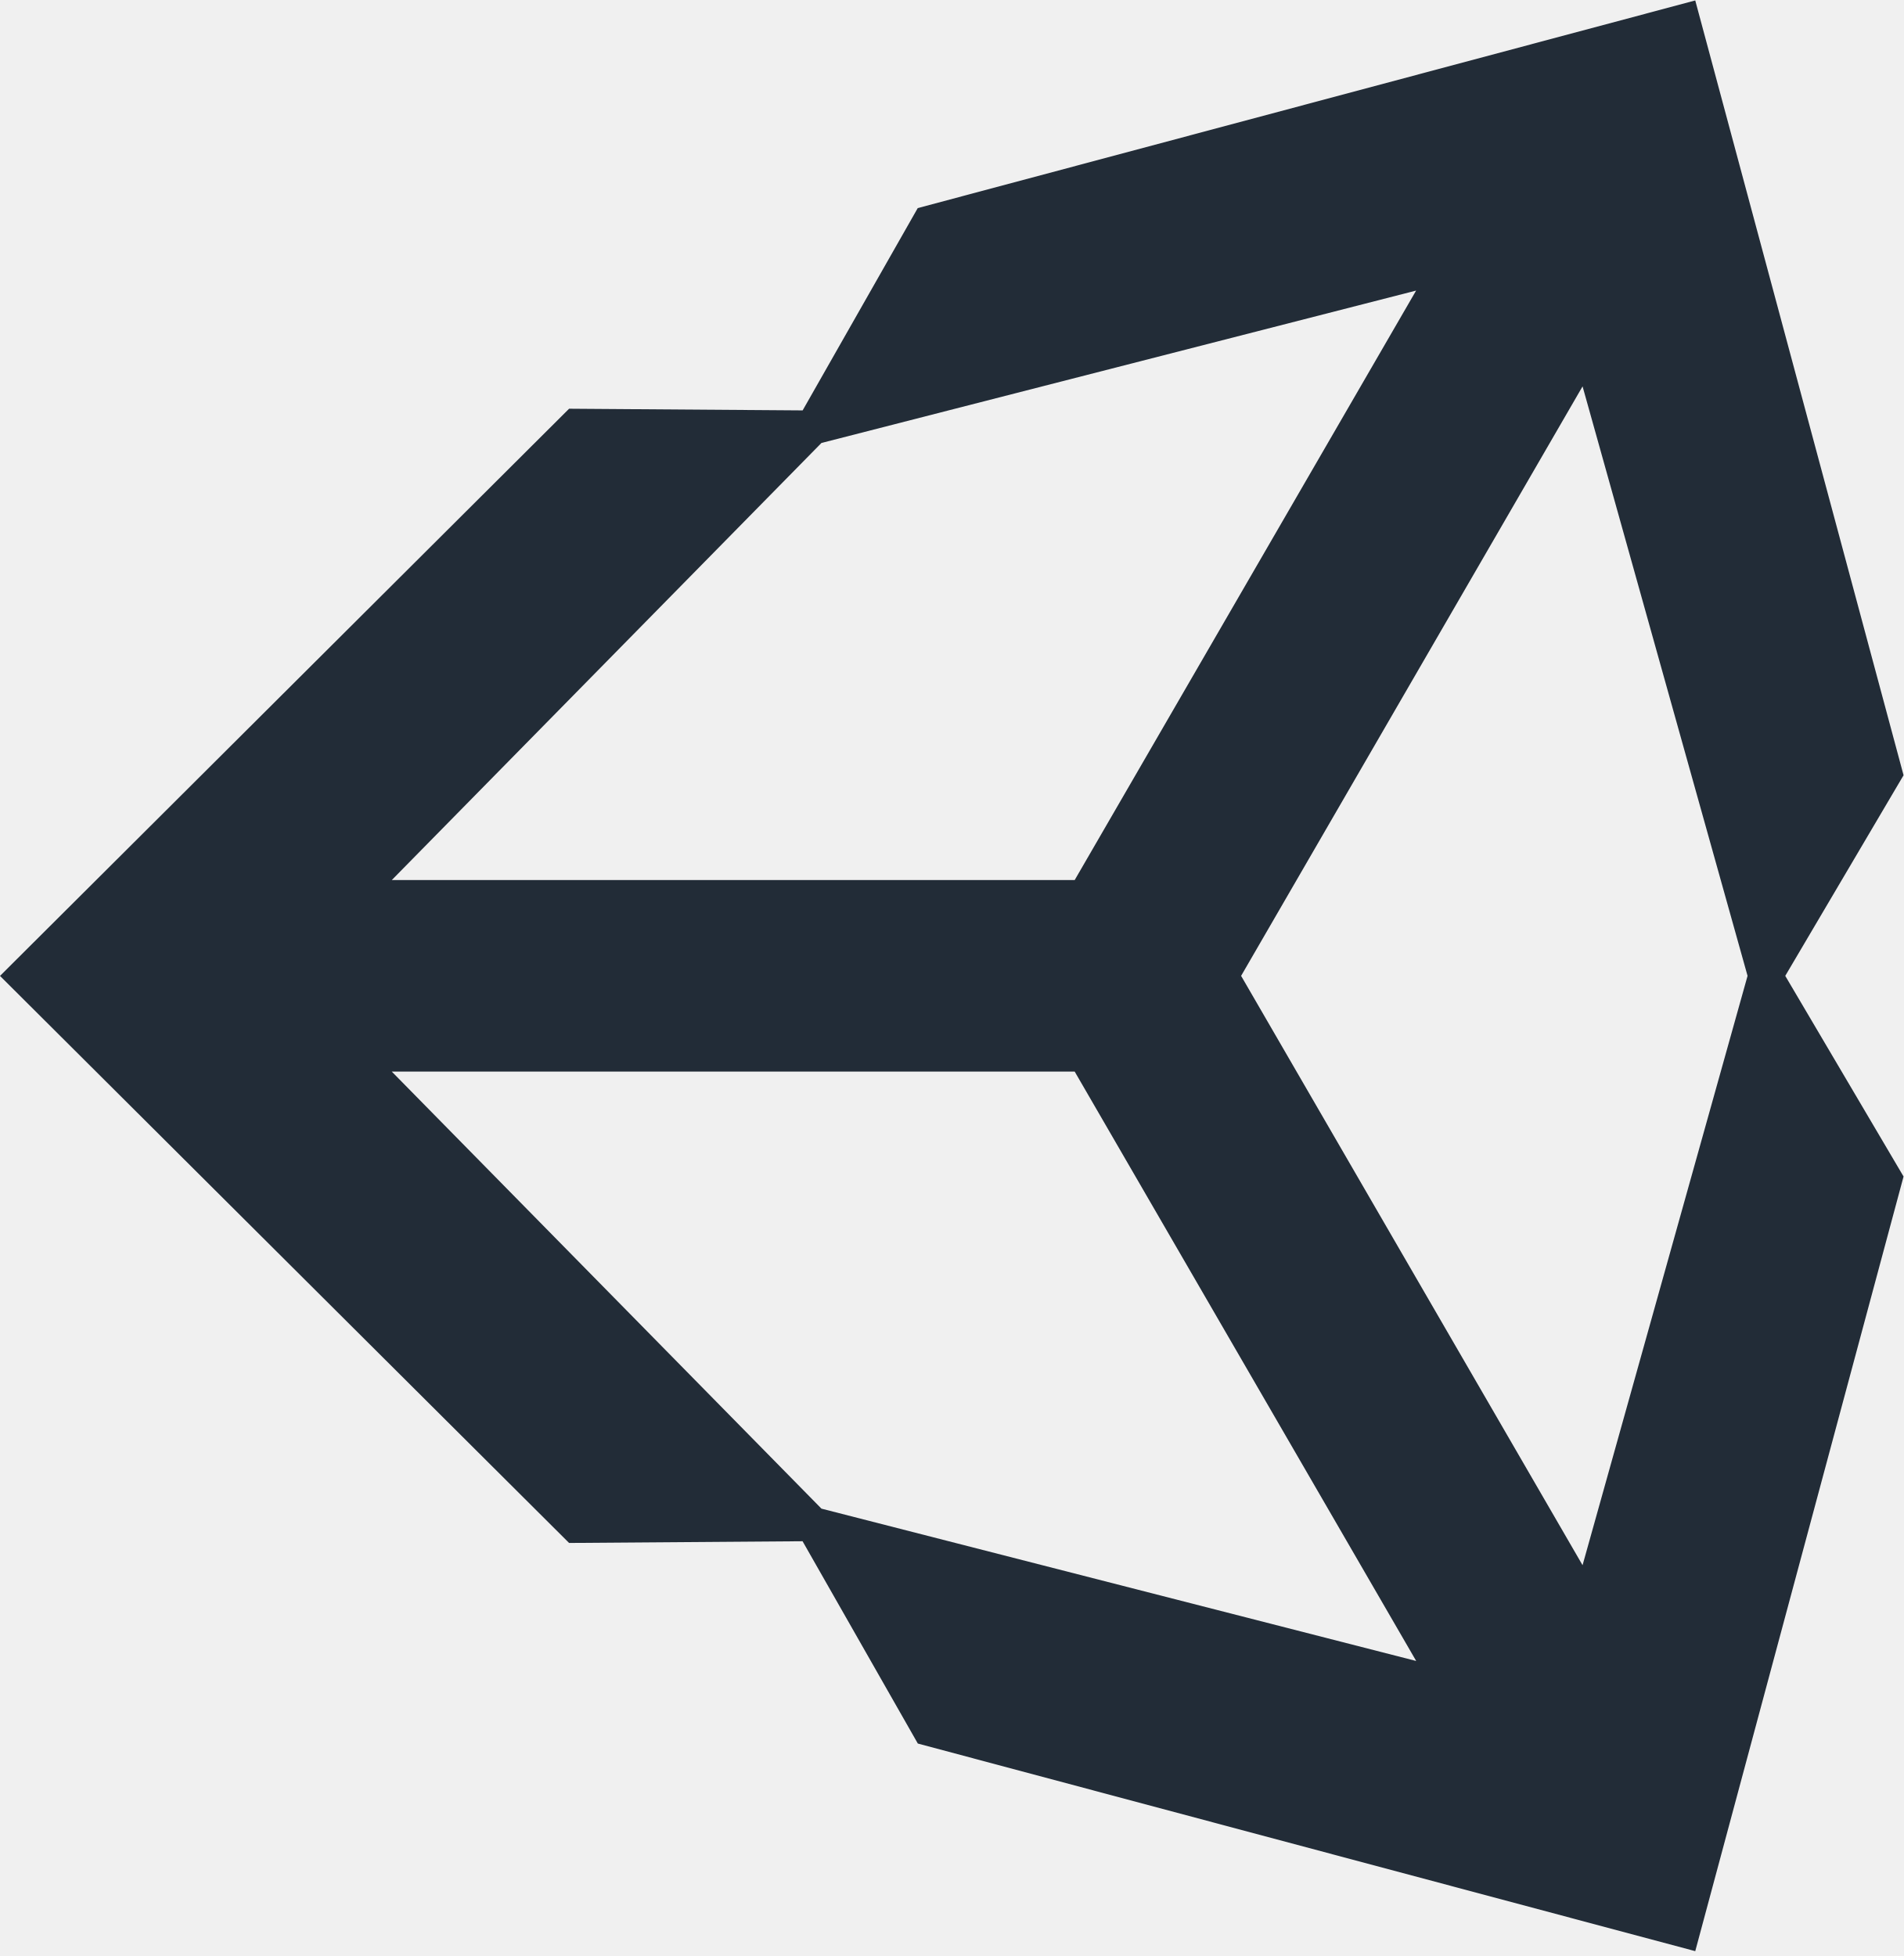
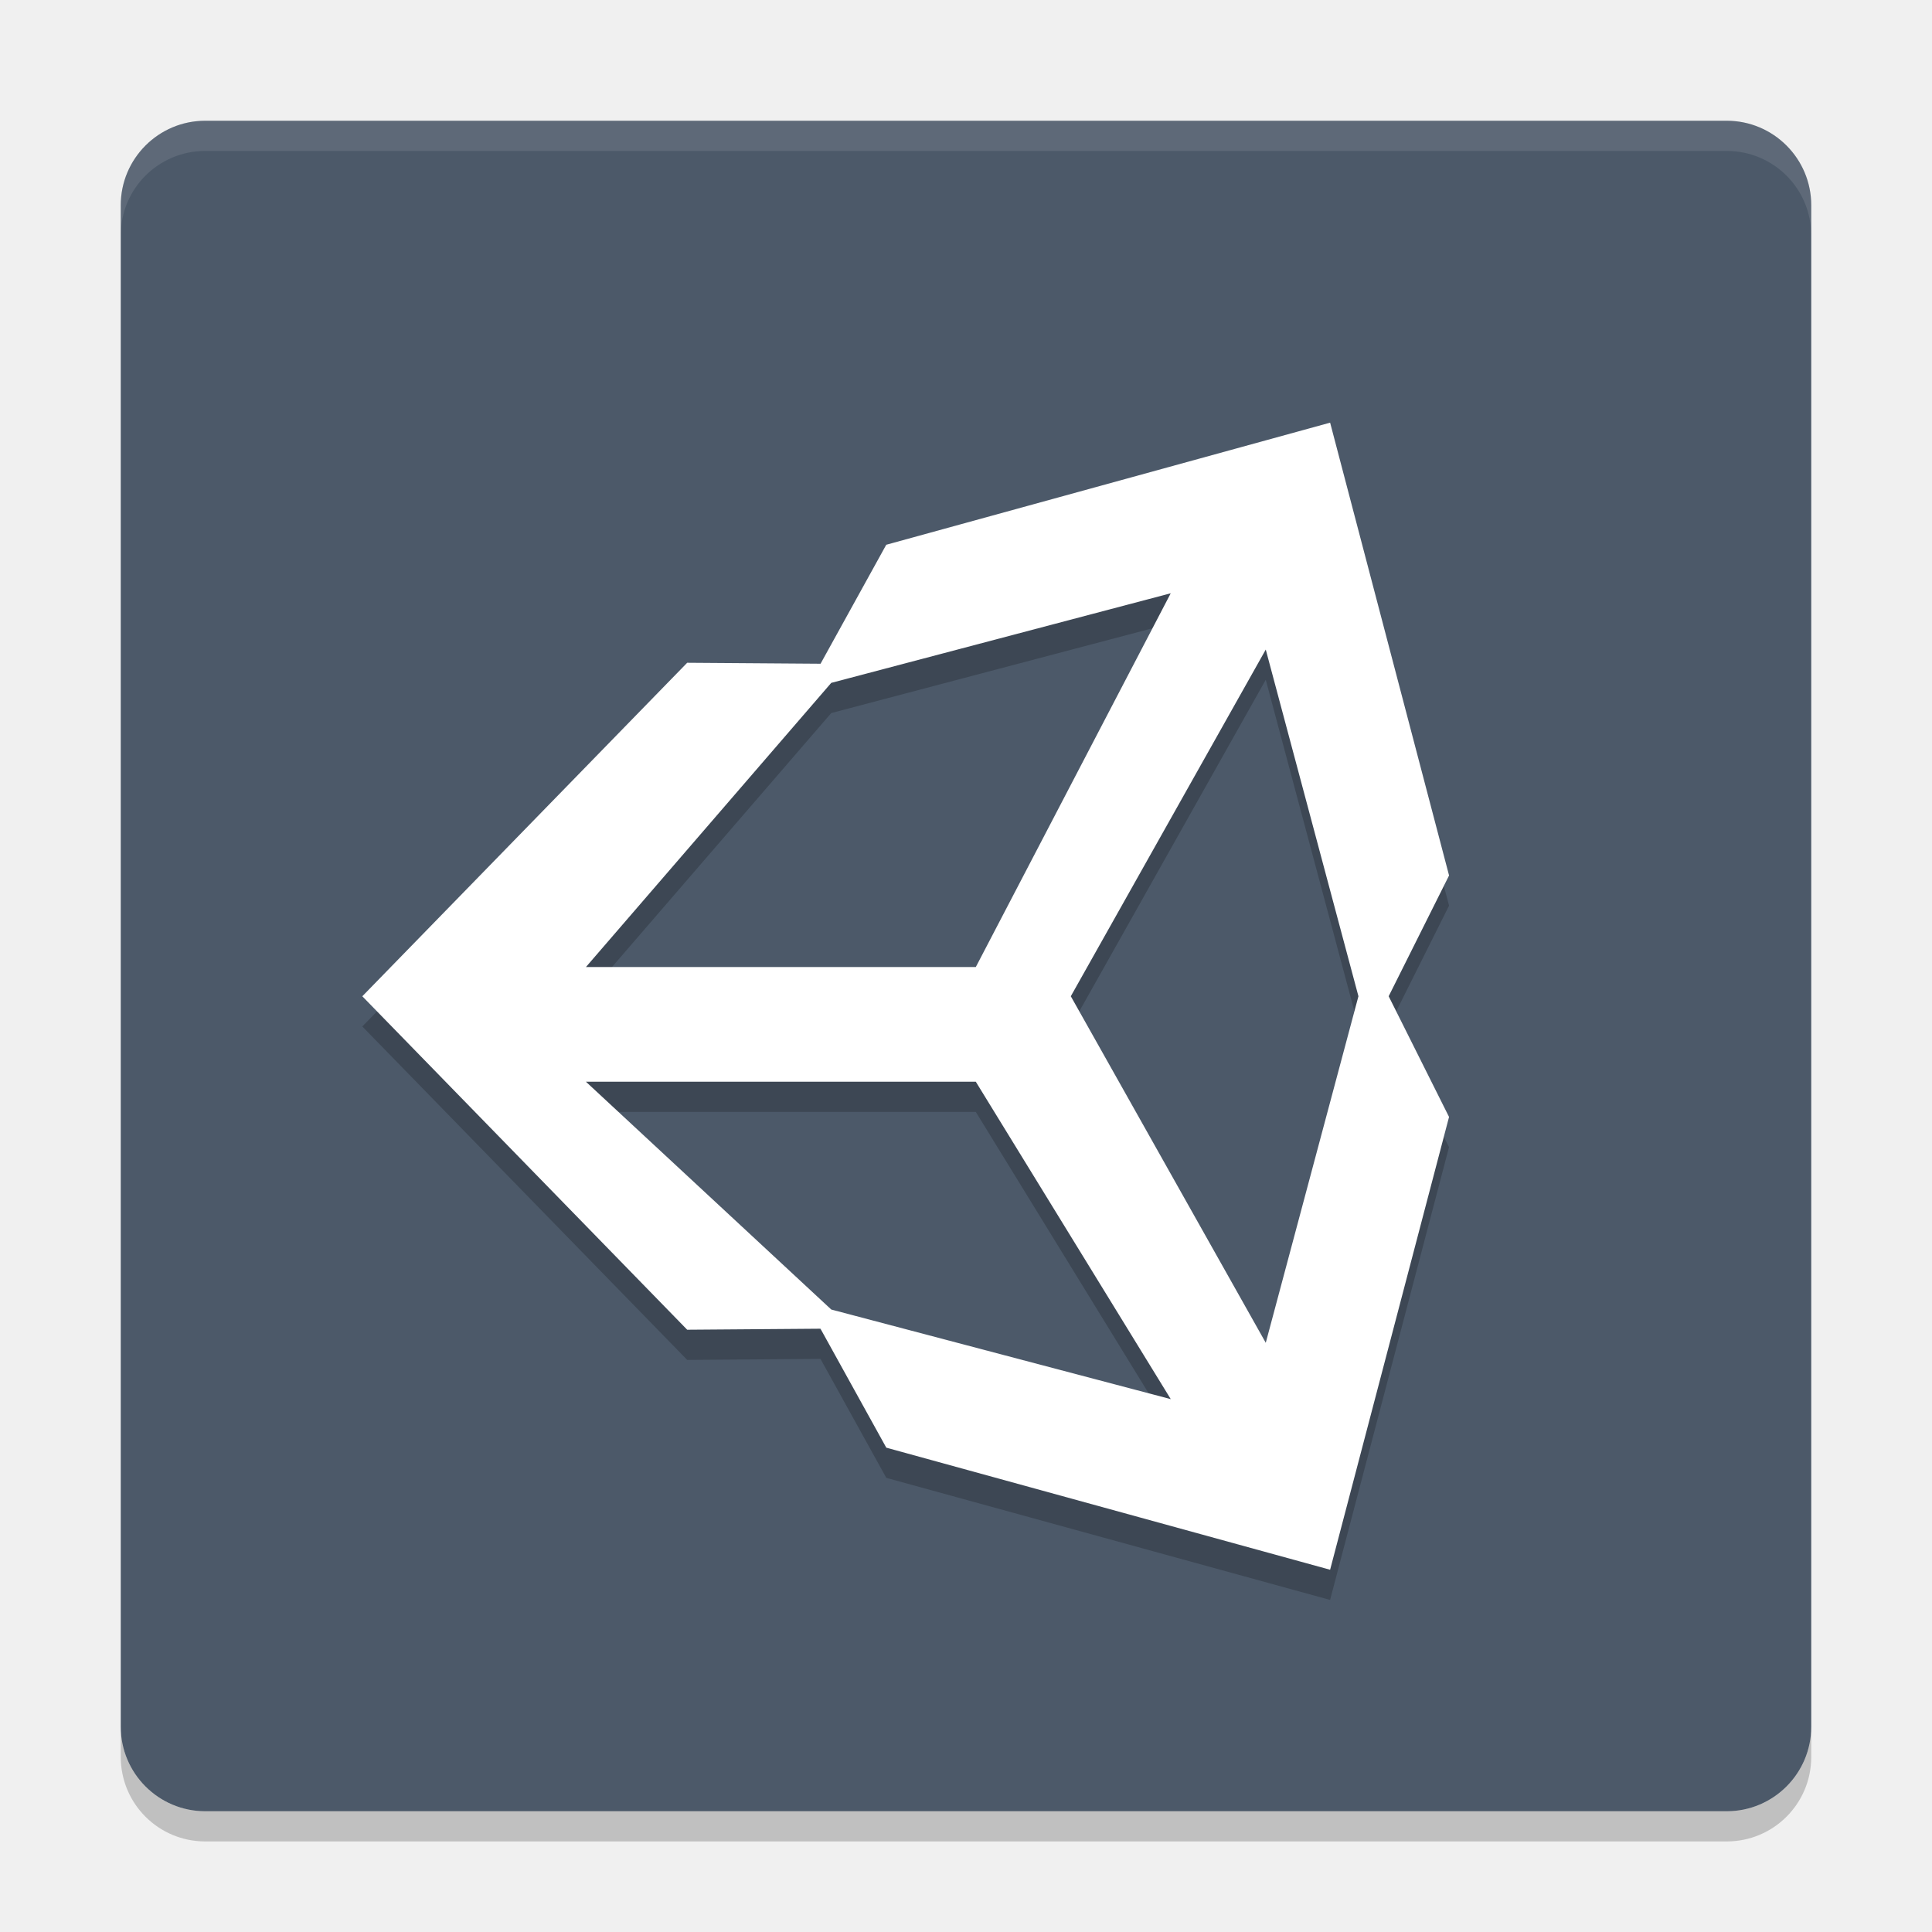
- <svg xmlns="http://www.w3.org/2000/svg" width="2433" height="2500" viewBox="0 0 256 263" preserveAspectRatio="xMinYMin meet">
-   <path d="M166.872 131.237l45.91-79.275 22.184 79.275-22.185 79.256-45.909-79.256zm-22.376 12.874l45.916 79.262-79.966-20.486-57.77-58.776h91.82zm45.906-105.033l-45.906 79.275h-91.82l57.77-58.78 79.956-20.495zm65.539 65.18L227.933.06l-104.54 27.925-15.475 27.207-31.401-.225L0 131.244l76.517 76.259h.003l31.388-.232 15.497 27.207 104.528 27.92L255.94 158.22l-15.906-26.982 15.906-26.978z" fill="#222C37" />
+ <svg xmlns="http://www.w3.org/2000/svg" width="64" height="64" version="1">
+   <rect style="fill:#4c5969" width="56" height="56" x="-60" y="-60" rx="2.8" ry="2.8" transform="matrix(0,-1,-1,0,0,0)" />
+   <path style="opacity:0.2" d="m 4,57.199 0,1 C 4,59.749 5.25,61 6.801,61 L 57.199,61 C 58.749,61 60,59.749 60,58.199 l 0,-1 C 60,58.749 58.749,60 57.199,60 L 6.801,60 C 5.25,60 4,58.749 4,57.199 Z" />
+   <path style="opacity:0.1;fill:#ffffff" d="M 6.801,4 C 5.25,4 4,5.25 4,6.8 L 4,7.8 C 4,6.249 5.25,5 6.801,5 l 50.398,0 C 58.749,5 60,6.249 60,7.8 L 60,6.8 C 60,5.25 58.749,4 57.199,4 L 6.801,4 Z" />
+   <path style="opacity:0.2" d="m 35.472,34.002 6.458,-11.484 3.07,11.484 -3.07,11.48 z m -3.147,2.832 6.458,10.514 -11.246,-2.968 -8.127,-7.546 z m 6.457,-16.181 -6.457,12.381 -12.915,0 8.126,-9.413 z m 9.22,9.348 -3.94,-15 -14.704,4.045 -2.176,3.941 -4.418,-0.032 -10.762,11.048 10.762,11.046 5.26e-4,0 4.415,-0.034 2.18,3.941 L 44.061,53 48.001,38 46.001,34.002" />
+   <path style="fill:#ffffff" d="m 35.472,33.002 6.458,-11.484 3.07,11.484 -3.07,11.48 z m -3.147,2.832 6.458,10.514 -11.246,-2.968 -8.127,-7.546 z m 6.457,-16.181 -6.457,12.381 -12.915,0 8.126,-9.413 z m 9.22,9.348 -3.94,-15 -14.704,4.045 -2.176,3.941 -4.418,-0.032 -10.762,11.048 10.762,11.046 5.26e-4,0 4.415,-0.034 2.18,3.941 14.702,4.044 3.94,-15 -2,-3.998" />
</svg>
